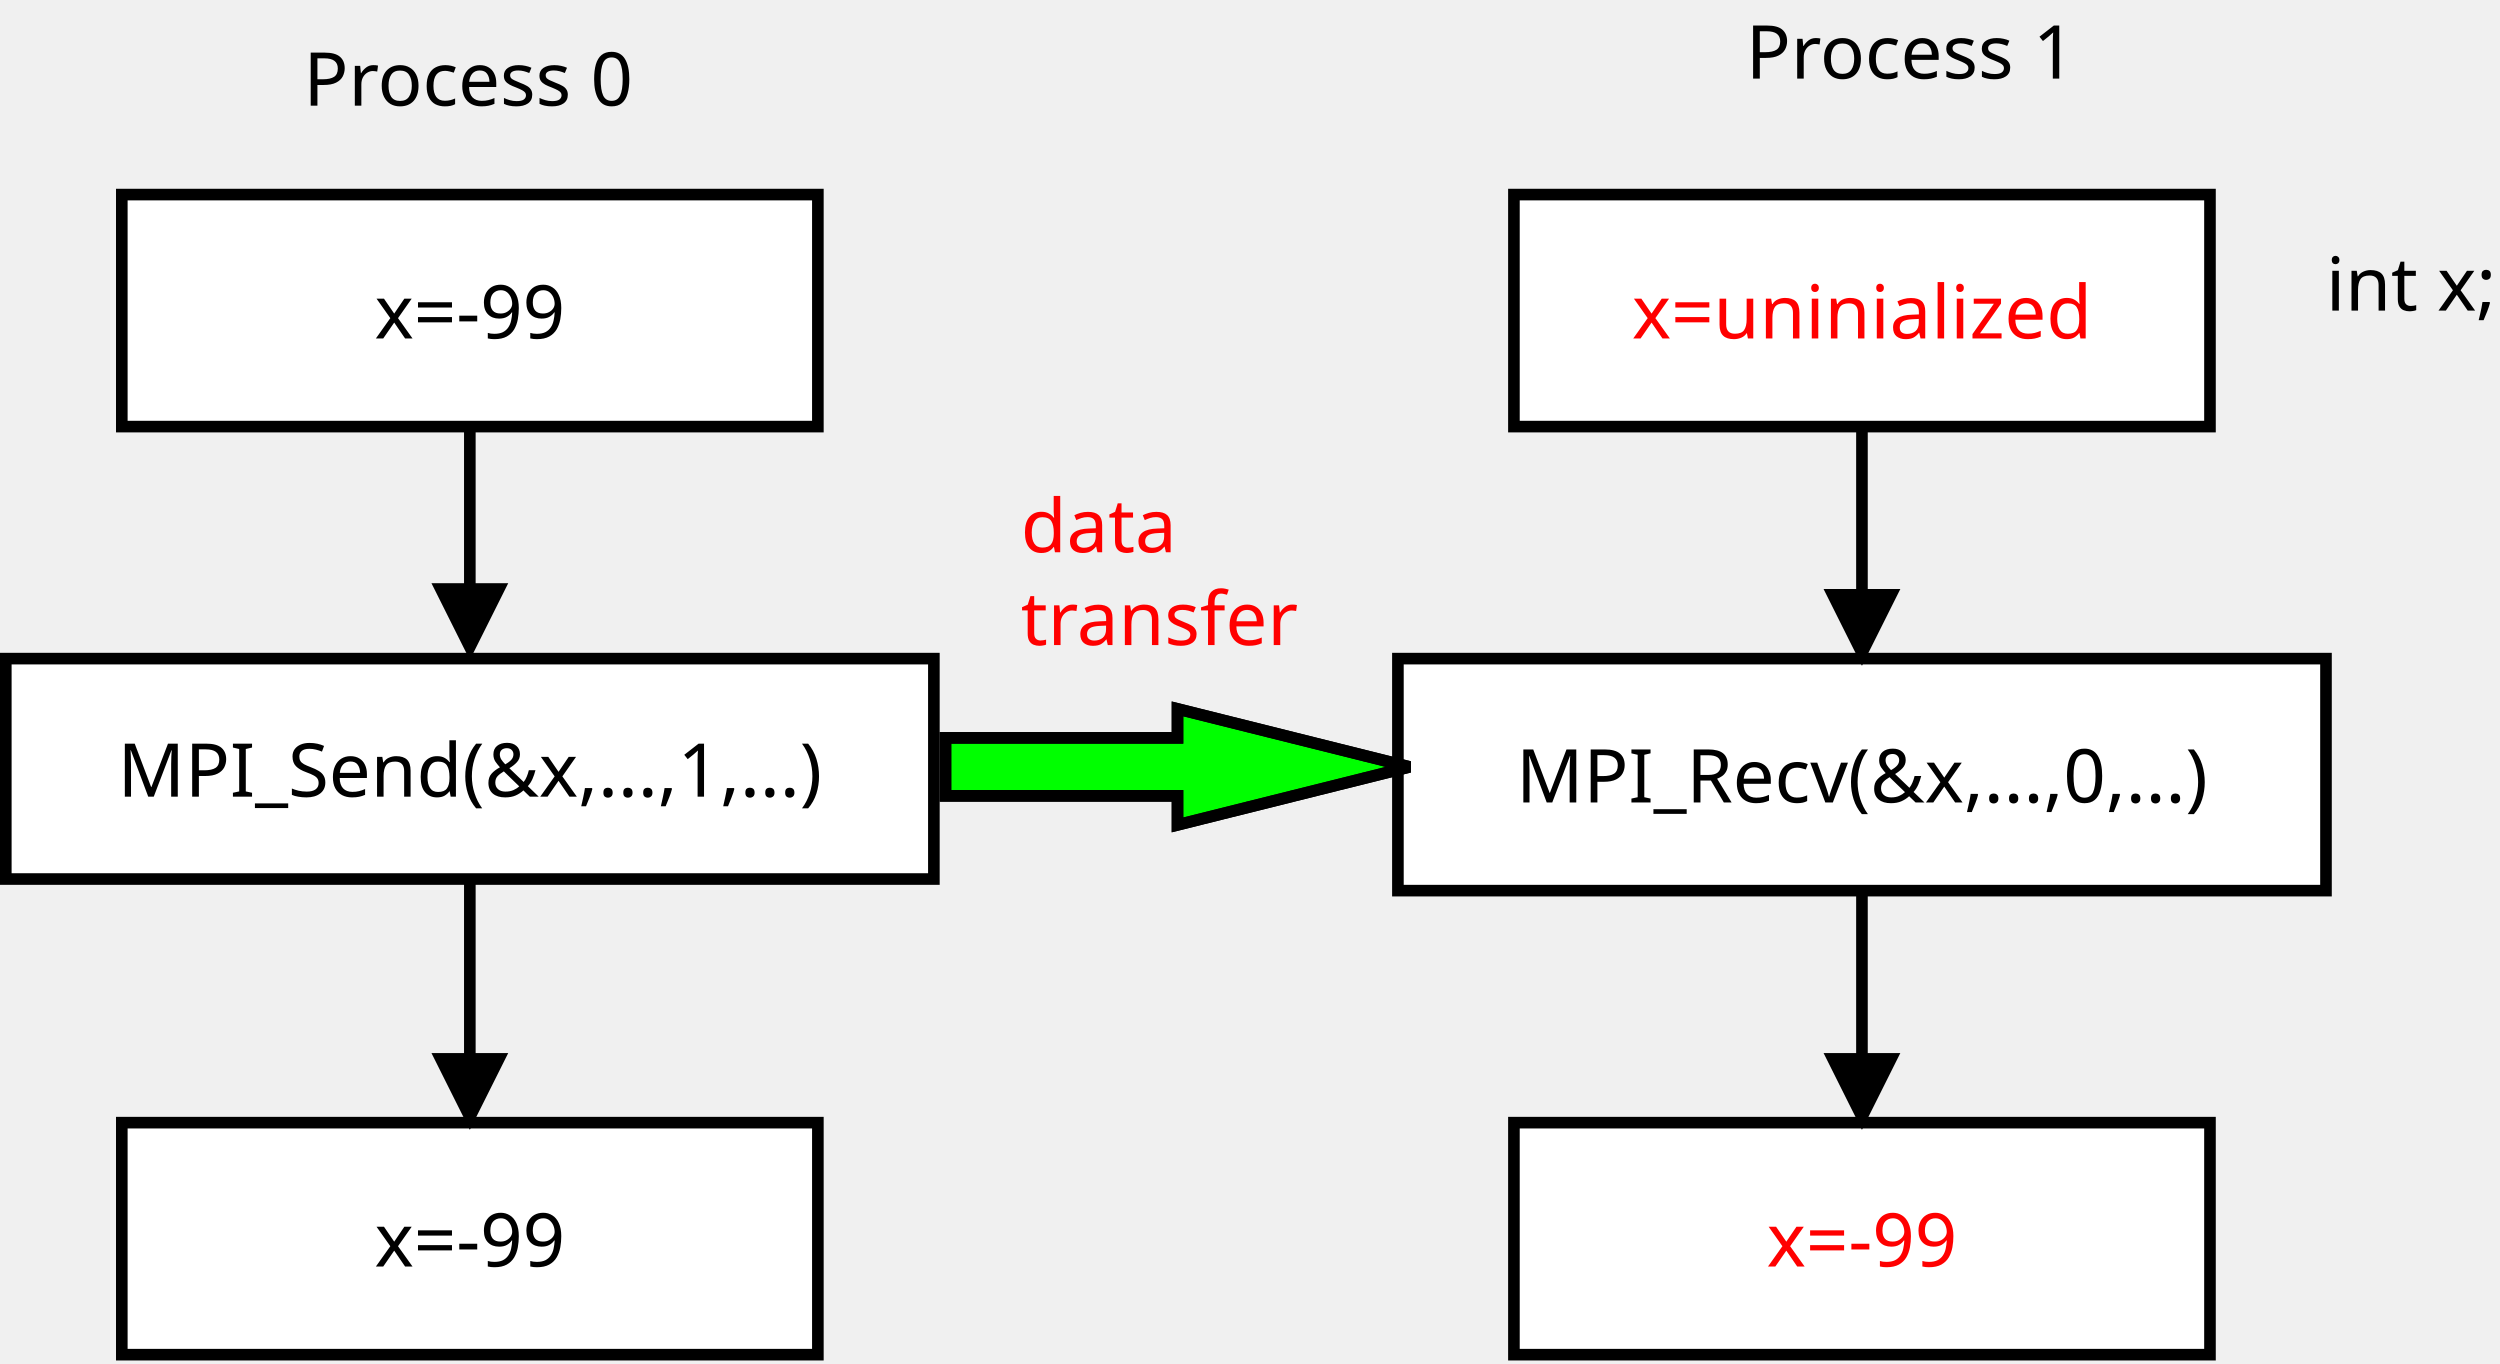
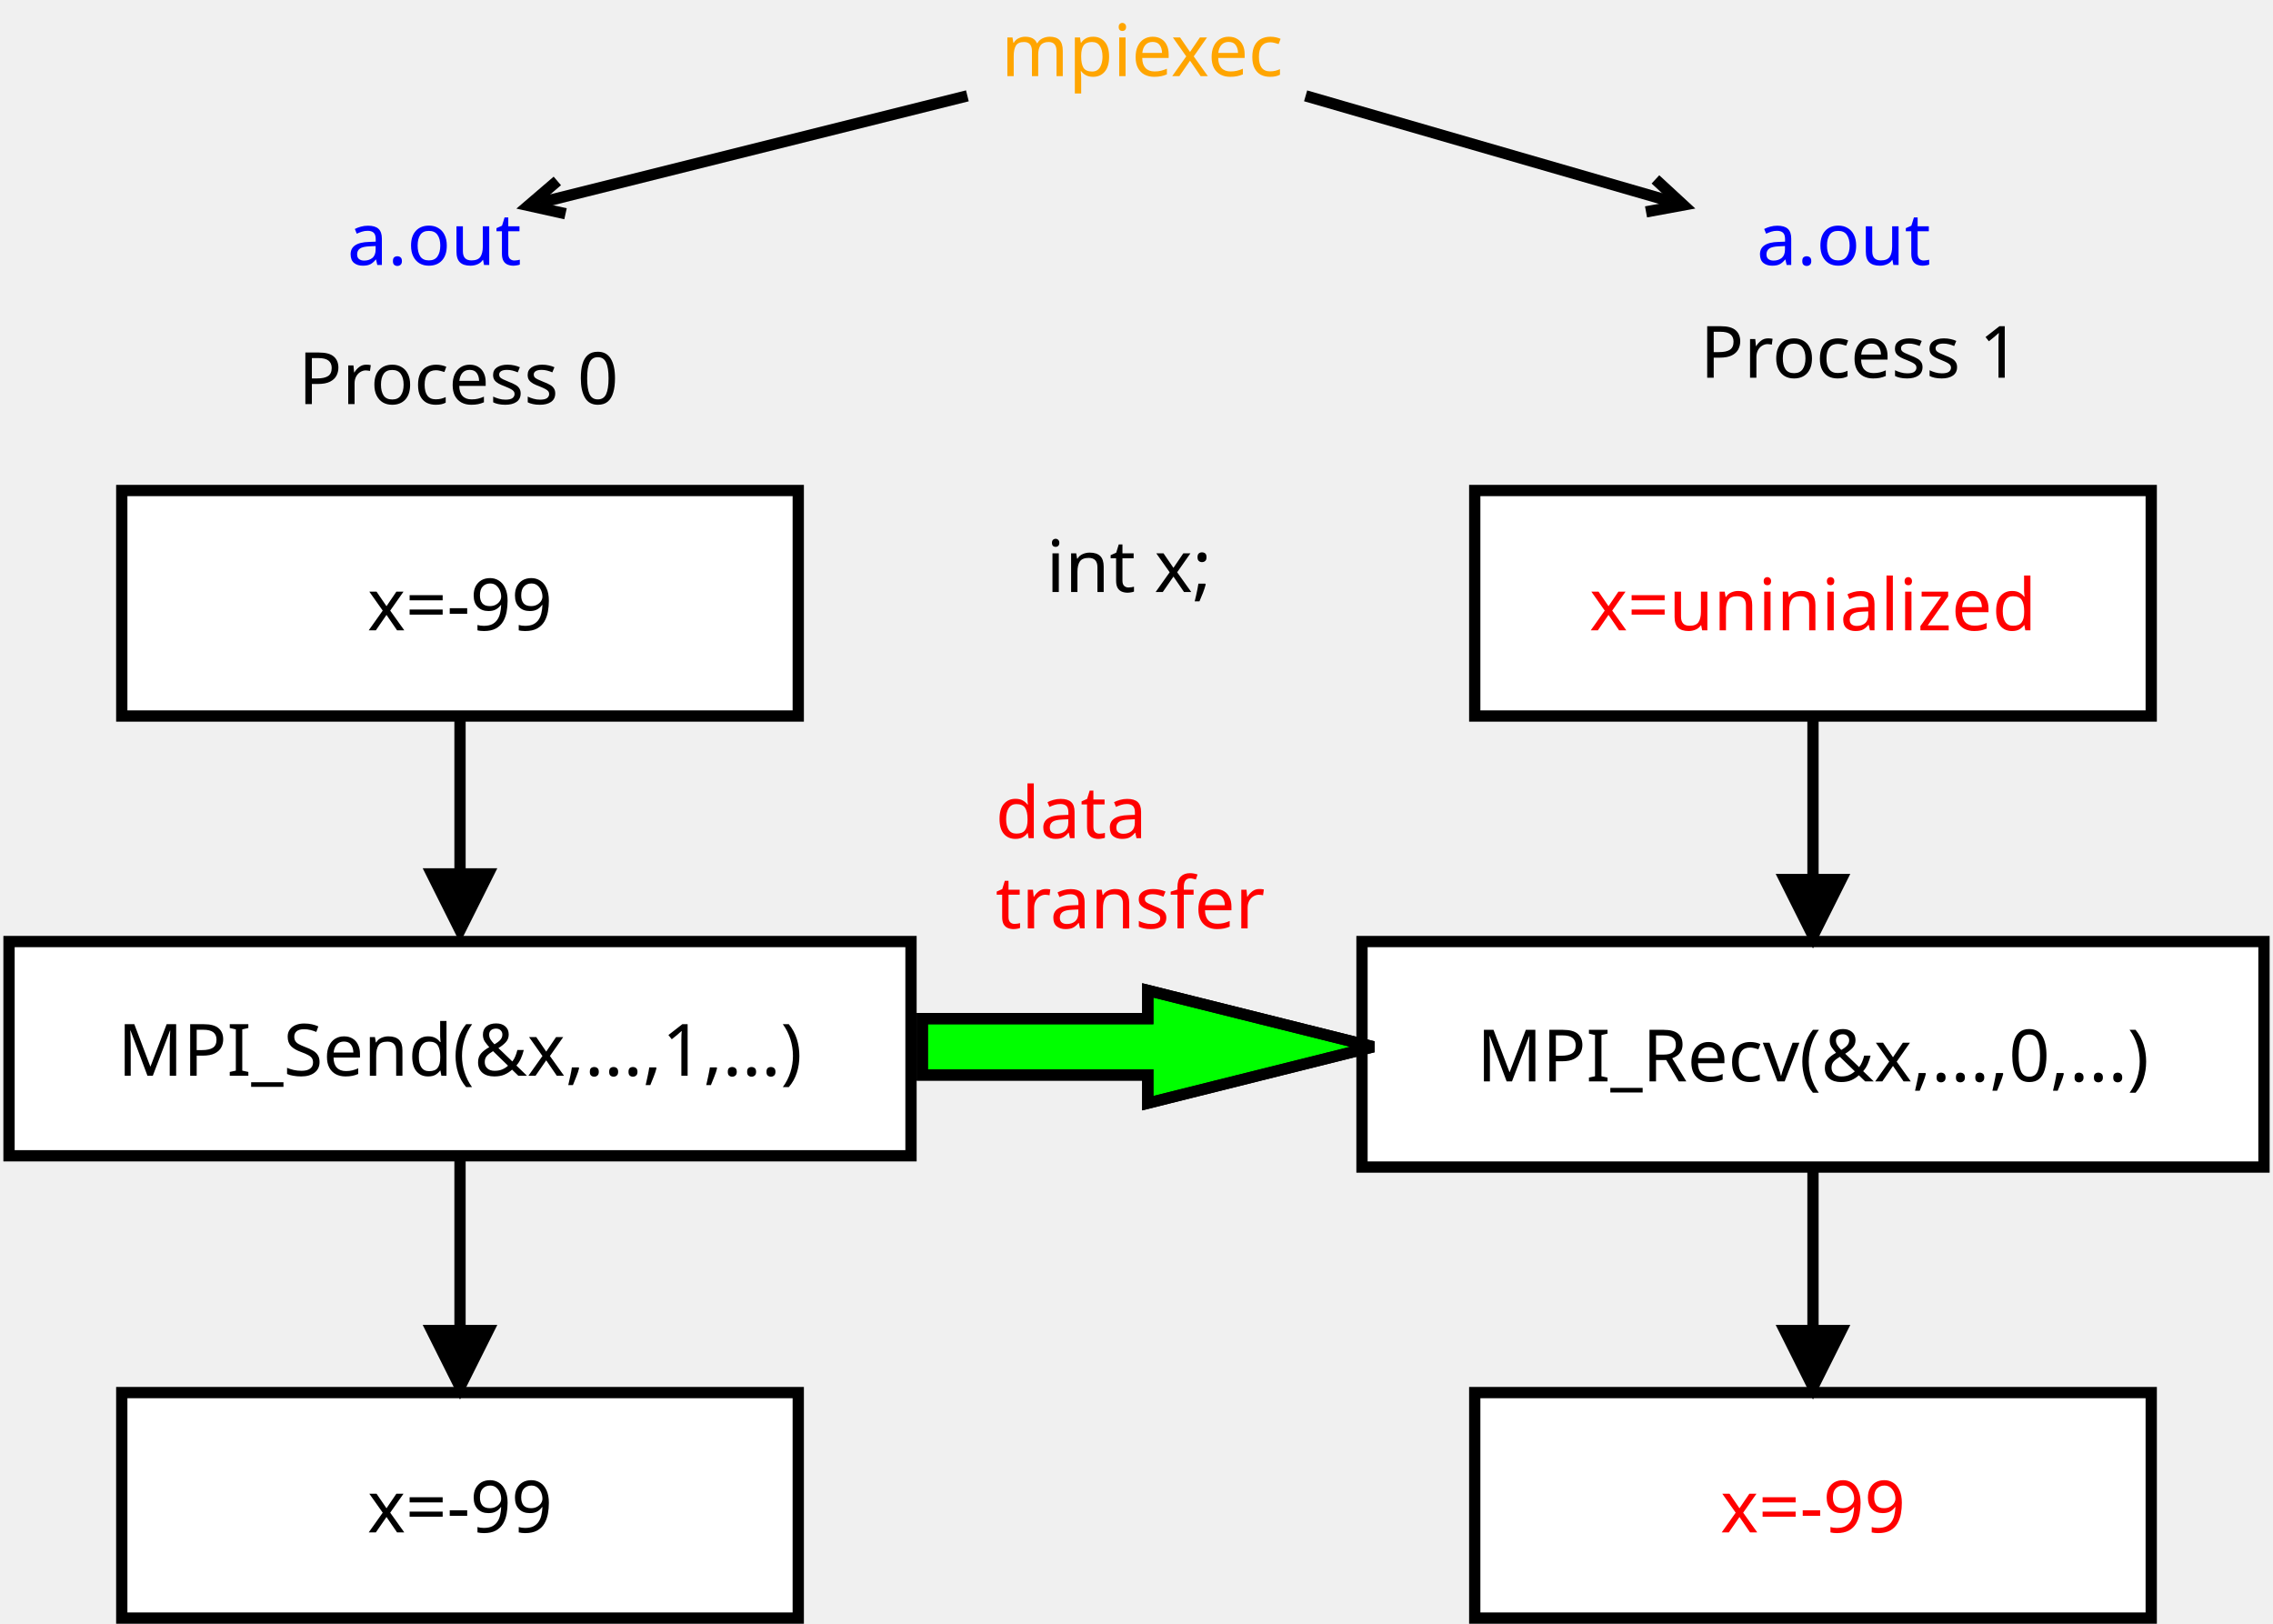
- <svg xmlns="http://www.w3.org/2000/svg" width="22cm" height="12cm" viewBox="139 27 431 234">
+ <svg xmlns="http://www.w3.org/2000/svg" width="21cm" height="15cm" viewBox="139 -27 402 288">
  <g>
    <rect style="fill: #ffffff" x="160" y="60" width="120" height="40" />
    <rect style="fill: none; fill-opacity:0; stroke-width: 2; stroke: #000000" x="160" y="60" width="120" height="40" />
    <text font-size="12.8" style="fill: #000000;text-anchor:middle;font-family:sans-serif;font-style:normal;font-weight:normal" x="220" y="84.8">
      <tspan x="220" y="84.8">x=-99</tspan>
    </text>
  </g>
  <text font-size="12.8" style="fill: #000000;text-anchor:start;font-family:sans-serif;font-style:normal;font-weight:normal" x="191.333" y="44.667">
    <tspan x="191.333" y="44.667">Process 0</tspan>
  </text>
  <text font-size="12.8" style="fill: #000000;text-anchor:start;font-family:sans-serif;font-style:normal;font-weight:normal" x="440" y="40">
    <tspan x="440" y="40">Process 1</tspan>
  </text>
  <g>
    <rect style="fill: #ffffff" x="400" y="60" width="120" height="40" />
    <rect style="fill: none; fill-opacity:0; stroke-width: 2; stroke: #000000" x="400" y="60" width="120" height="40" />
    <text font-size="12.8" style="fill: #ff0000;text-anchor:middle;font-family:sans-serif;font-style:normal;font-weight:normal" x="460" y="84.8">
      <tspan x="460" y="84.8">x=uninialized</tspan>
    </text>
  </g>
-   <text font-size="12.8" style="fill: #000000;text-anchor:start;font-family:sans-serif;font-style:normal;font-weight:normal" x="540" y="80">
-     <tspan x="540" y="80">int x;</tspan>
+   <text font-size="12.8" style="fill: #000000;text-anchor:start;font-family:sans-serif;font-style:normal;font-weight:normal" x="324" y="78">
+     <tspan x="324" y="78">int x;</tspan>
  </text>
  <g>
    <rect style="fill: #ffffff" x="140" y="140" width="160" height="38" />
    <rect style="fill: none; fill-opacity:0; stroke-width: 2; stroke: #000000" x="140" y="140" width="160" height="38" />
    <text font-size="12.8" style="fill: #000000;text-anchor:middle;font-family:sans-serif;font-style:normal;font-weight:normal" x="220" y="163.8">
      <tspan x="220" y="163.8">MPI_Send(&amp;x,...,1,...)</tspan>
    </text>
  </g>
  <g>
    <rect style="fill: #ffffff" x="380" y="140" width="160" height="40" />
    <rect style="fill: none; fill-opacity:0; stroke-width: 2; stroke: #000000" x="380" y="140" width="160" height="40" />
    <text font-size="12.8" style="fill: #000000;text-anchor:middle;font-family:sans-serif;font-style:normal;font-weight:normal" x="460" y="164.8">
      <tspan x="460" y="164.8">MPI_Recv(&amp;x,...,0,...)</tspan>
    </text>
  </g>
  <g>
    <rect style="fill: #ffffff" x="160" y="220" width="120" height="40" />
    <rect style="fill: none; fill-opacity:0; stroke-width: 2; stroke: #000000" x="160" y="220" width="120" height="40" />
    <text font-size="12.8" style="fill: #000000;text-anchor:middle;font-family:sans-serif;font-style:normal;font-weight:normal" x="220" y="244.8">
      <tspan x="220" y="244.8">x=-99</tspan>
    </text>
  </g>
  <g>
    <rect style="fill: #ffffff" x="400" y="220" width="120" height="40" />
    <rect style="fill: none; fill-opacity:0; stroke-width: 2; stroke: #000000" x="400" y="220" width="120" height="40" />
    <text font-size="12.8" style="fill: #ff0000;text-anchor:middle;font-family:sans-serif;font-style:normal;font-weight:normal" x="460" y="244.8">
      <tspan x="460" y="244.8">x=-99</tspan>
    </text>
  </g>
  <g>
    <line style="fill: none; fill-opacity:0; stroke-width: 2; stroke: #000000" x1="220" y1="100" x2="220" y2="128" />
    <polygon style="fill: #000000" points="215,128 220,138 225,128 " />
    <polygon style="fill: none; fill-opacity:0; stroke-width: 2; stroke: #000000" points="215,128 220,138 225,128 " />
  </g>
  <g>
    <line style="fill: none; fill-opacity:0; stroke-width: 2; stroke: #000000" x1="460" y1="100" x2="460" y2="129" />
    <polygon style="fill: #000000" points="455,129 460,139 465,129 " />
    <polygon style="fill: none; fill-opacity:0; stroke-width: 2; stroke: #000000" points="455,129 460,139 465,129 " />
  </g>
  <g>
    <line style="fill: none; fill-opacity:0; stroke-width: 2; stroke: #000000" x1="220" y1="178" x2="220" y2="209" />
    <polygon style="fill: #000000" points="215,209 220,219 225,209 " />
    <polygon style="fill: none; fill-opacity:0; stroke-width: 2; stroke: #000000" points="215,209 220,219 225,209 " />
  </g>
  <g>
    <line style="fill: none; fill-opacity:0; stroke-width: 2; stroke: #000000" x1="460" y1="180" x2="460" y2="209" />
    <polygon style="fill: #000000" points="455,209 460,219 465,209 " />
    <polygon style="fill: none; fill-opacity:0; stroke-width: 2; stroke: #000000" points="455,209 460,219 465,209 " />
  </g>
  <g>
    <polygon style="fill: #00ff00" points="302,153.667 342,153.667 342,148.667 382,158.667 342,168.667 342,163.667 302,163.667 " />
    <polygon style="fill: none; fill-opacity:0; stroke-width: 2; stroke: #000000" points="302,153.667 342,153.667 342,148.667 382,158.667 342,168.667 342,163.667 302,163.667 " />
    <polygon style="fill: none; fill-opacity:0; stroke-width: 2; stroke: #000000" points="302,153.667 342,153.667 342,148.667 382,158.667 342,168.667 342,163.667 302,163.667 " />
  </g>
  <text font-size="12.8" style="fill: #ff0000;text-anchor:start;font-family:sans-serif;font-style:normal;font-weight:normal" x="315" y="121.667">
    <tspan x="315" y="121.667">data</tspan>
    <tspan x="315" y="137.667">transfer</tspan>
  </text>
+   <text font-size="12.8" style="fill: #0000ff;text-anchor:start;font-family:sans-serif;font-style:normal;font-weight:normal" x="200" y="20">
+     <tspan x="200" y="20">a.out</tspan>
+   </text>
+   <text font-size="12.8" style="fill: #0000ff;text-anchor:start;font-family:sans-serif;font-style:normal;font-weight:normal" x="450" y="20">
+     <tspan x="450" y="20">a.out</tspan>
+   </text>
+   <text font-size="12.8" style="fill: #000000;text-anchor:start;font-family:sans-serif;font-style:normal;font-weight:normal" x="300" y="-20">
+     <tspan x="300" y="-20" />
+   </text>
+   <text font-size="12.8" style="fill: #ffa500;text-anchor:start;font-family:sans-serif;font-style:normal;font-weight:normal" x="316" y="-13.5">
+     <tspan x="316" y="-13.5">mpiexec</tspan>
+   </text>
+   <g>
+     <line style="fill: none; fill-opacity:0; stroke-width: 2; stroke: #000000" x1="310" y1="-10" x2="234.339" y2="8.915" />
+     <polyline style="fill: none; fill-opacity:0; stroke-width: 2; stroke: #000000" points="237.263,5.092 232.169,9.458 238.718,10.913 " />
+   </g>
+   <g>
+     <line style="fill: none; fill-opacity:0; stroke-width: 2; stroke: #000000" x1="370" y1="-10" x2="434.835" y2="8.745" />
+     <polyline style="fill: none; fill-opacity:0; stroke-width: 2; stroke: #000000" points="430.385,10.582 436.983,9.366 432.052,4.818 " />
+   </g>
</svg>
